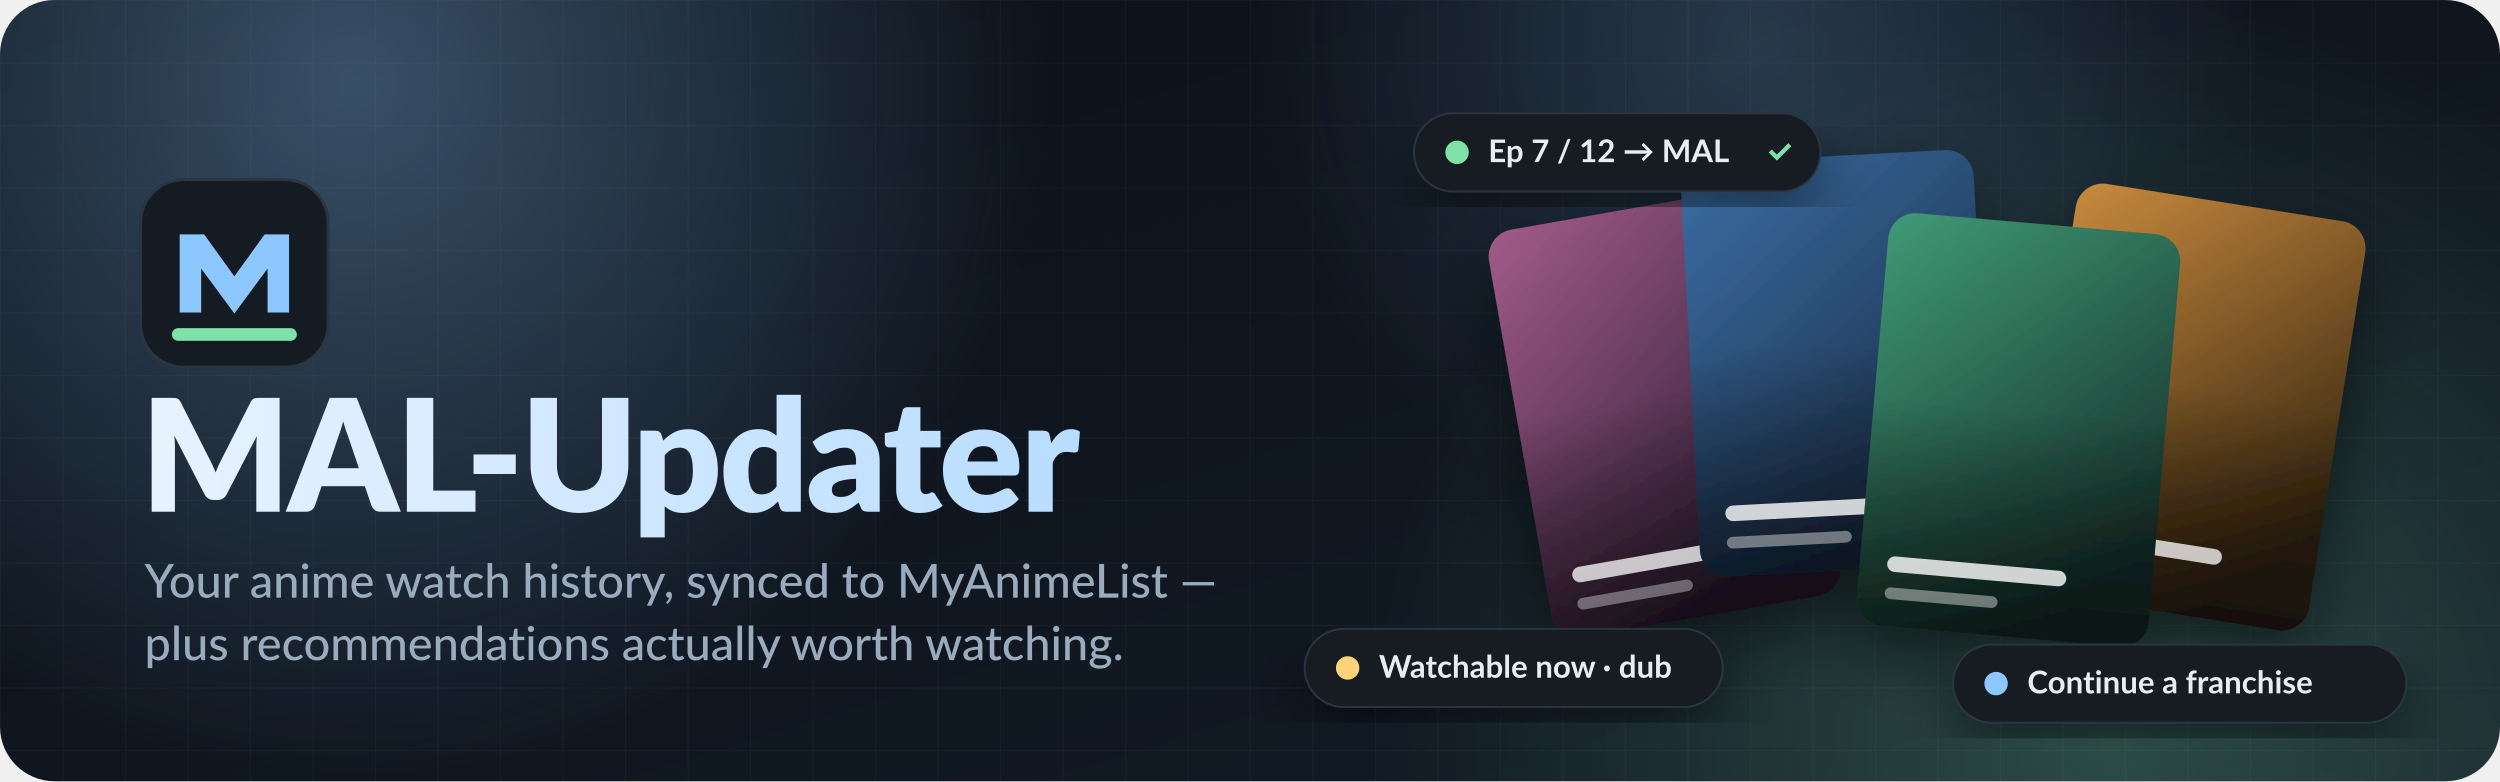
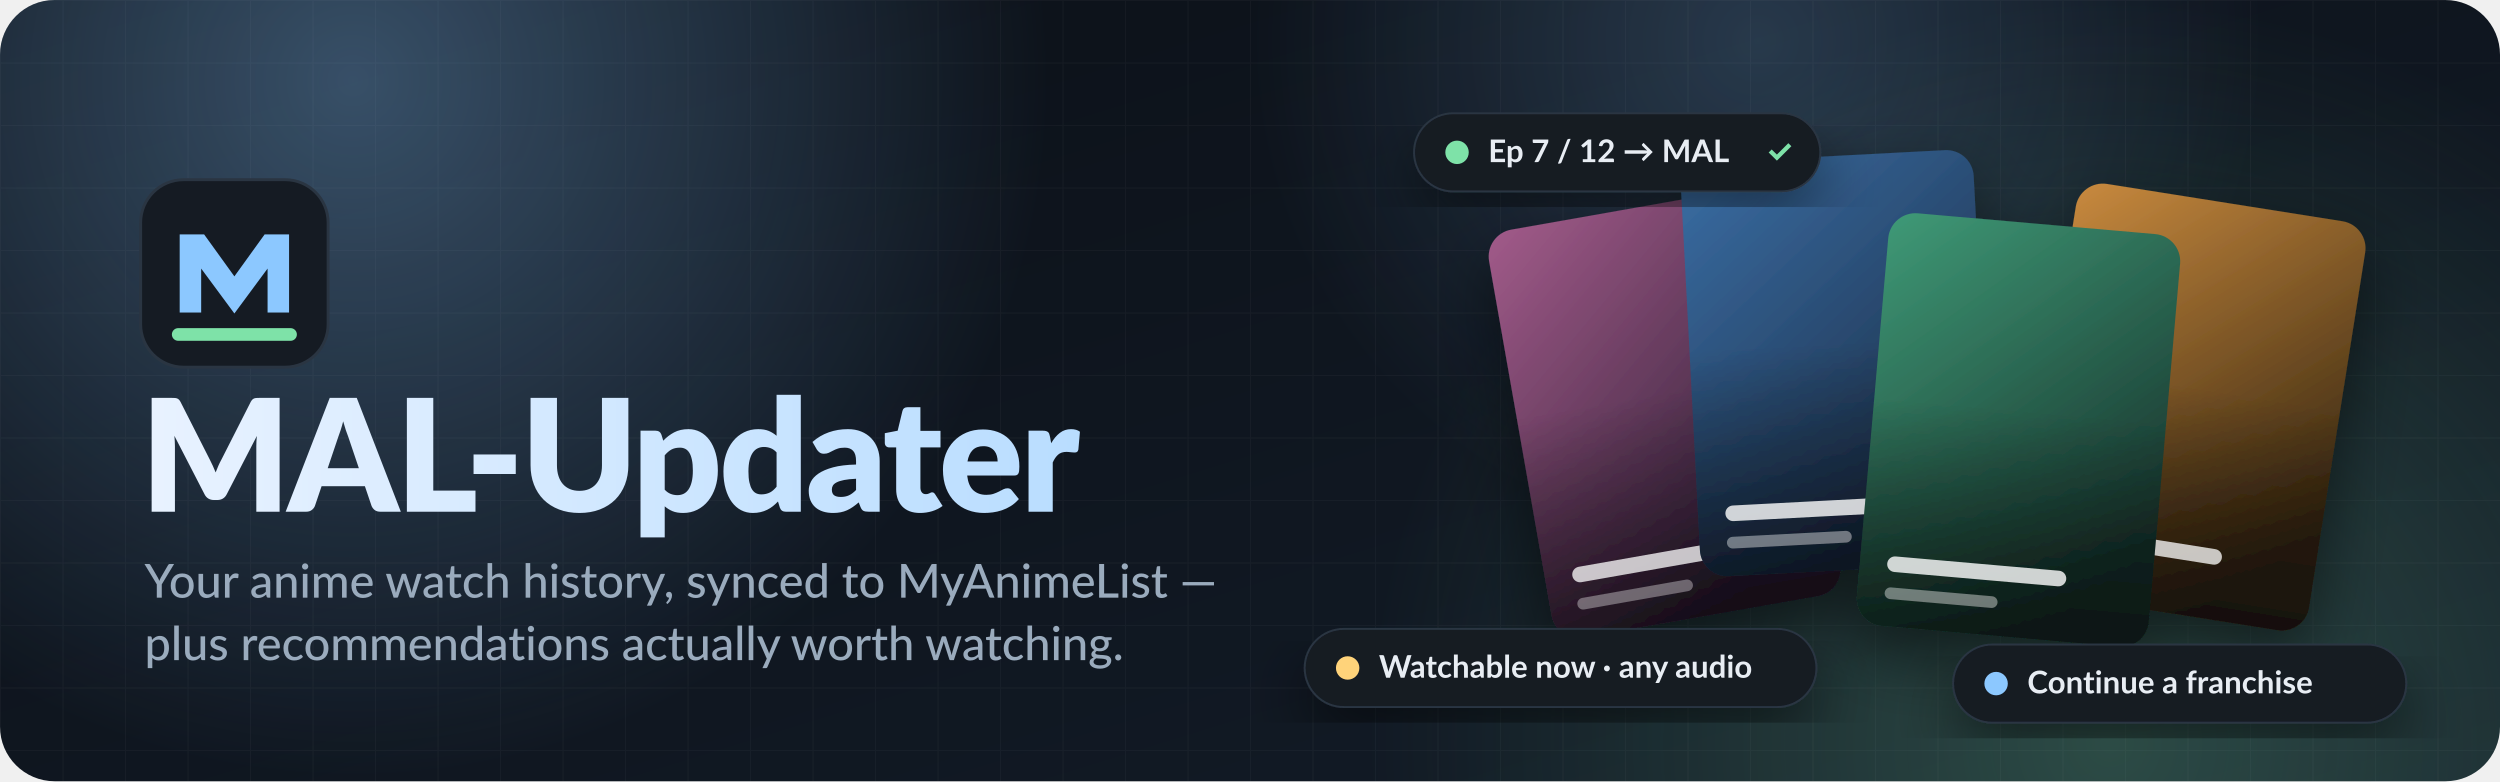
<svg xmlns="http://www.w3.org/2000/svg" width="1280" height="400" viewBox="0 0 1280 400" role="img" aria-labelledby="t d">
  <defs>
    <linearGradient id="bg" x1="0" y1="0" x2="1" y2="1">
      <stop offset="0" stop-color="#0b1017" />
      <stop offset="1" stop-color="#131c28" />
    </linearGradient>
    <radialGradient id="glowA" cx="0.5" cy="0.5" r="0.5">
      <stop offset="0" stop-color="#8cc8ff" stop-opacity="0.34" />
      <stop offset="1" stop-color="#8cc8ff" stop-opacity="0" />
    </radialGradient>
    <radialGradient id="glowB" cx="0.5" cy="0.5" r="0.5">
      <stop offset="0" stop-color="#7ee2a8" stop-opacity="0.24" />
      <stop offset="1" stop-color="#7ee2a8" stop-opacity="0" />
    </radialGradient>
    <linearGradient id="title" x1="0" y1="0" x2="1" y2="0">
      <stop offset="0" stop-color="#e8f2ff" />
      <stop offset="1" stop-color="#b9ddff" />
    </linearGradient>
    <linearGradient id="p1" x1="0" y1="0" x2="0.6" y2="1">
      <stop offset="0" stop-color="#3a6ea5" />
      <stop offset="1" stop-color="#1b2c44" />
    </linearGradient>
    <linearGradient id="p2" x1="0" y1="0" x2="0.6" y2="1">
      <stop offset="0" stop-color="#a25b8a" />
      <stop offset="1" stop-color="#2b1d33" />
    </linearGradient>
    <linearGradient id="p3" x1="0" y1="0" x2="0.6" y2="1">
      <stop offset="0" stop-color="#3f9a77" />
      <stop offset="1" stop-color="#16302a" />
    </linearGradient>
    <linearGradient id="p4" x1="0" y1="0" x2="0.6" y2="1">
      <stop offset="0" stop-color="#c98a3e" />
      <stop offset="1" stop-color="#33240f" />
    </linearGradient>
    <linearGradient id="p5" x1="0" y1="0" x2="0.6" y2="1">
      <stop offset="0" stop-color="#6a5cc9" />
      <stop offset="1" stop-color="#1e1a3a" />
    </linearGradient>
    <linearGradient id="shade" x1="0" y1="0" x2="0" y2="1">
      <stop offset="0.45" stop-color="#000" stop-opacity="0" />
      <stop offset="1" stop-color="#000" stop-opacity="0.55" />
    </linearGradient>
    <pattern id="grid" width="32" height="32" patternUnits="userSpaceOnUse">
      <path d="M32 0H0V32" fill="none" stroke="#ffffff" stroke-opacity="0.035" />
    </pattern>
    <clipPath id="frame">
      <rect width="1280" height="400" rx="28" />
    </clipPath>
    <filter id="soft" x="-20%" y="-20%" width="140%" height="140%">
      <feDropShadow dx="0" dy="14" stdDeviation="16" flood-color="#000" flood-opacity="0.5" />
    </filter>
    <g id="card">
      <rect width="150" height="212" rx="14" />
    </g>
  </defs>
  <g clip-path="url(#frame)">
    <rect width="1280" height="400" fill="url(#bg)" />
    <rect width="1280" height="400" fill="url(#grid)" />
    <circle cx="180" cy="40" r="360" fill="url(#glowA)" />
    <circle cx="1080" cy="380" r="380" fill="url(#glowB)" />
    <circle cx="900" cy="20" r="260" fill="url(#glowA)" opacity="0.6" />
    <g filter="url(#soft)">
      <g transform="translate(760 120) rotate(-10)">
        <rect width="150" height="212" rx="14" fill="url(#p2)" />
        <rect width="150" height="212" rx="14" fill="url(#shade)" />
        <rect x="14" y="176" width="96" height="8" rx="4" fill="#fff" fill-opacity="0.75" />
        <rect x="14" y="192" width="60" height="6" rx="3" fill="#fff" fill-opacity="0.35" />
      </g>
      <g transform="translate(1065 92) rotate(9)">
        <rect width="150" height="212" rx="14" fill="url(#p4)" />
        <rect width="150" height="212" rx="14" fill="url(#shade)" />
        <rect x="14" y="176" width="88" height="8" rx="4" fill="#fff" fill-opacity="0.75" />
        <rect x="14" y="192" width="54" height="6" rx="3" fill="#fff" fill-opacity="0.35" />
      </g>
      <g transform="translate(860 84) rotate(-3)">
        <rect width="150" height="212" rx="14" fill="url(#p1)" />
        <rect width="150" height="212" rx="14" fill="url(#shade)" />
        <rect x="14" y="176" width="104" height="8" rx="4" fill="#fff" fill-opacity="0.8" />
        <rect x="14" y="192" width="64" height="6" rx="3" fill="#fff" fill-opacity="0.4" />
      </g>
      <g transform="translate(968 108) rotate(5)">
        <rect width="150" height="212" rx="14" fill="url(#p3)" />
        <rect width="150" height="212" rx="14" fill="url(#shade)" />
        <rect x="14" y="176" width="92" height="8" rx="4" fill="#fff" fill-opacity="0.8" />
        <rect x="14" y="192" width="58" height="6" rx="3" fill="#fff" fill-opacity="0.4" />
      </g>
    </g>
    <g font-family="Lato, Inter, Segoe UI, system-ui, -apple-system, Helvetica, Arial, sans-serif" font-size="16" font-weight="700">
      <g transform="translate(724 58)" filter="url(#soft)">
        <rect width="208" height="40" rx="20" fill="#151b23" stroke="#2a3542" />
        <circle cx="22" cy="20" r="6" fill="#7ee2a8" />
        <text x="38" y="25" fill="#e8edf3">Ep 7 / 12 → MAL</text>
        <text x="180" y="25" fill="#7ee2a8">✓</text>
      </g>
      <g transform="translate(1000 330)" filter="url(#soft)">
        <rect width="232" height="40" rx="20" fill="#151b23" stroke="#2a3542" />
        <circle cx="22" cy="20" r="6" fill="#8cc8ff" />
        <text x="38" y="25" fill="#e8edf3">Continue a franchise</text>
      </g>
      <g transform="translate(668 322)" filter="url(#soft)">
-         <rect width="214" height="40" rx="20" fill="#151b23" stroke="#2a3542" />
+         <rect width="262" height="40" rx="20" fill="#151b23" stroke="#2a3542" />
        <circle cx="22" cy="20" r="6" fill="#ffd37a" />
-         <text x="38" y="25" fill="#e8edf3">Watchable now · dub</text>
+         <text x="38" y="25" fill="#e8edf3">Watchable now · any audio</text>
      </g>
    </g>
    <g transform="translate(72 92)">
      <rect width="96" height="96" rx="22" fill="#151b23" stroke="#2a3542" stroke-width="1.5" />
      <path d="M20 68V28h12.5L48 49.5 63.5 28H76v40H65V45.5L48 68.5 31 45.5V68Z" fill="#8cc8ff" />
      <rect x="16" y="76" width="64" height="6.5" rx="3.25" fill="#7ee2a8" />
    </g>
    <g font-family="Lato, Inter, Segoe UI, system-ui, -apple-system, Helvetica, Arial, sans-serif">
      <text x="72" y="262" font-size="80" font-weight="900" letter-spacing="-1.5" fill="url(#title)">MAL-Updater</text>
      <text x="74" y="306" font-size="24" font-weight="500" fill="#9aabbd">Your anime watch history, synced to MyAnimeList —</text>
      <text x="74" y="338" font-size="24" font-weight="500" fill="#9aabbd">plus recommendations actually worth watching.</text>
    </g>
  </g>
</svg>
